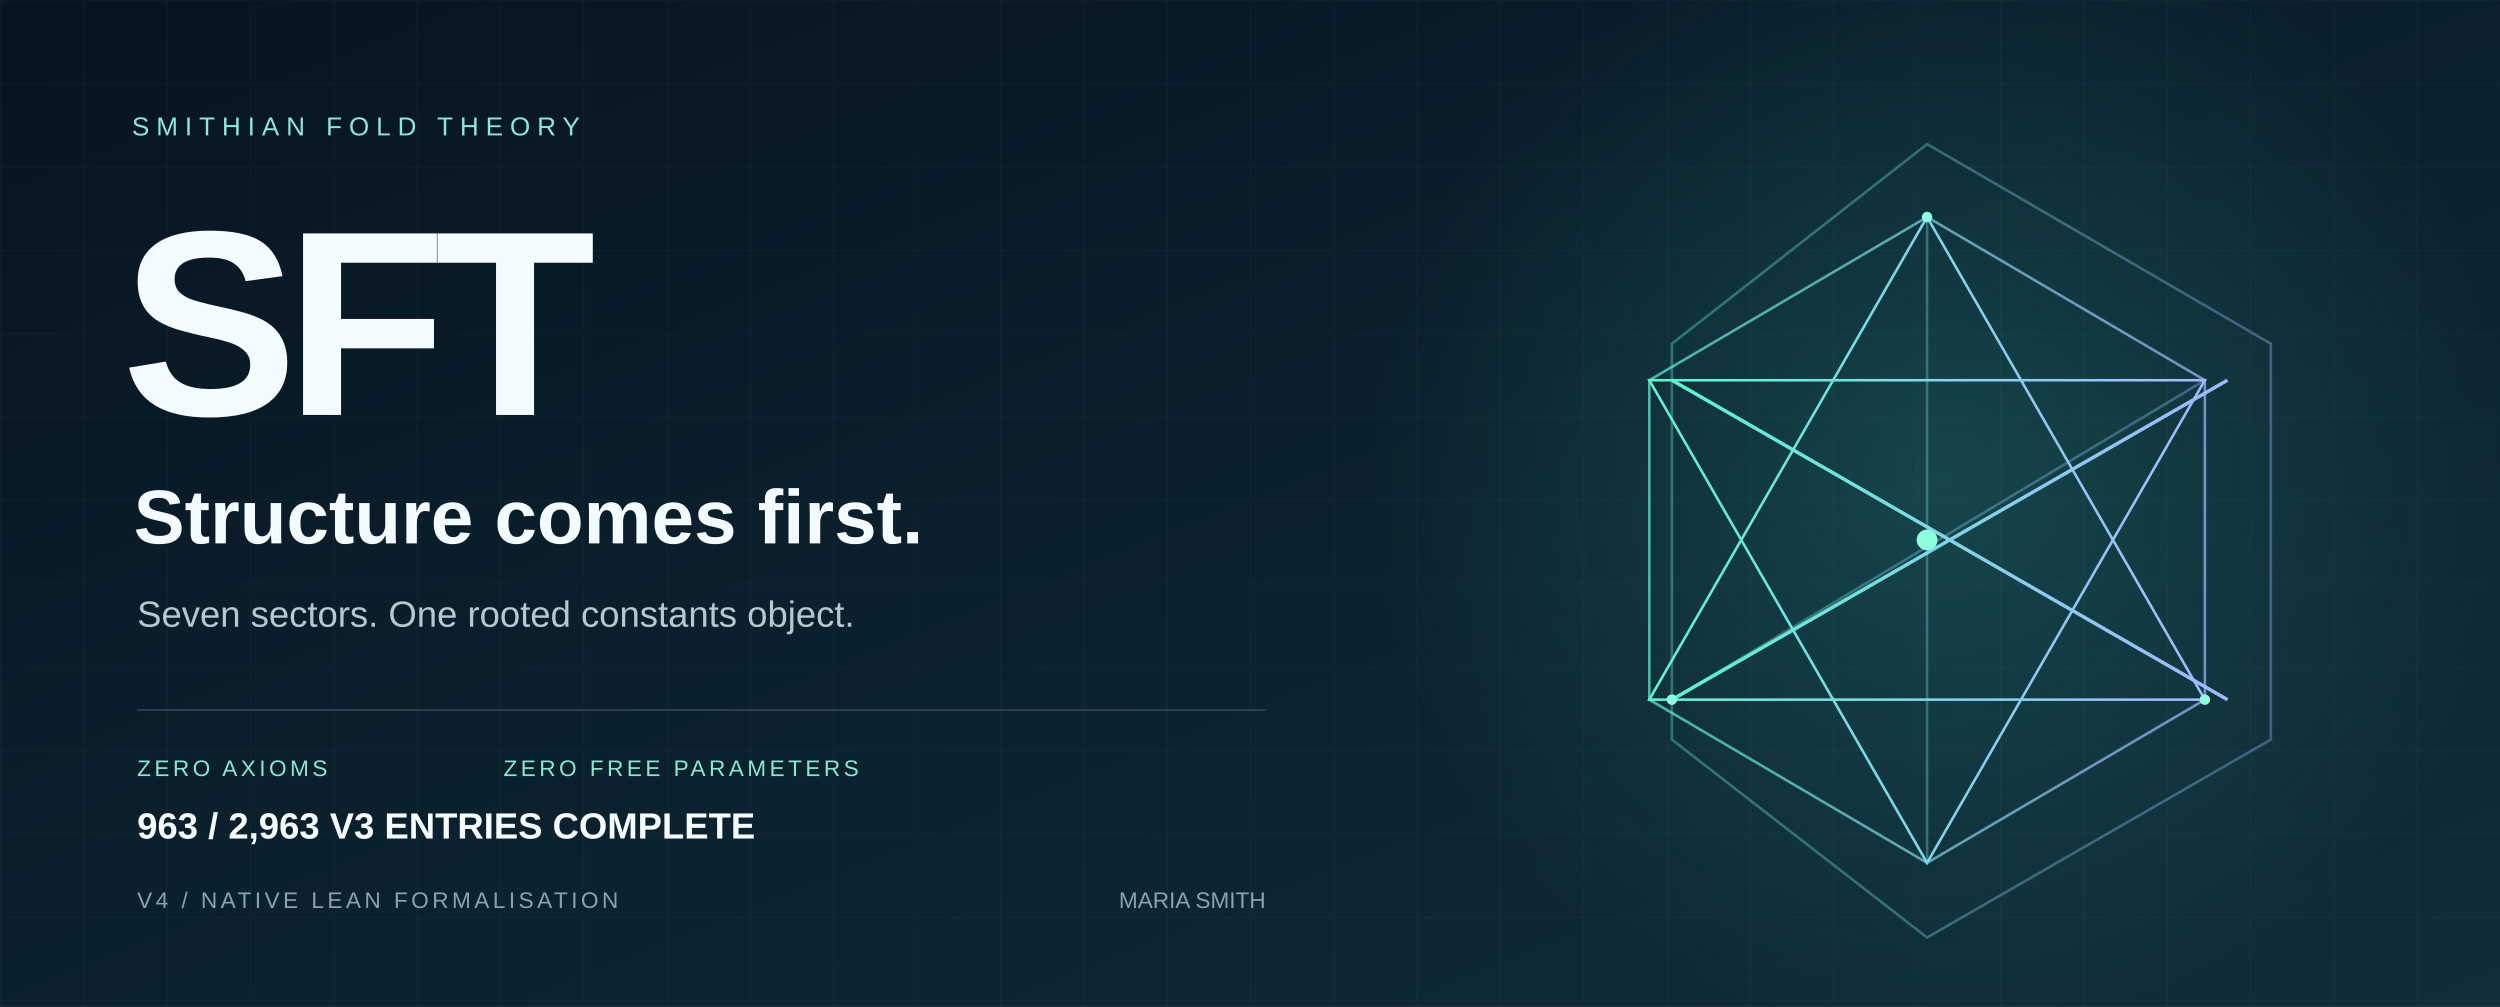
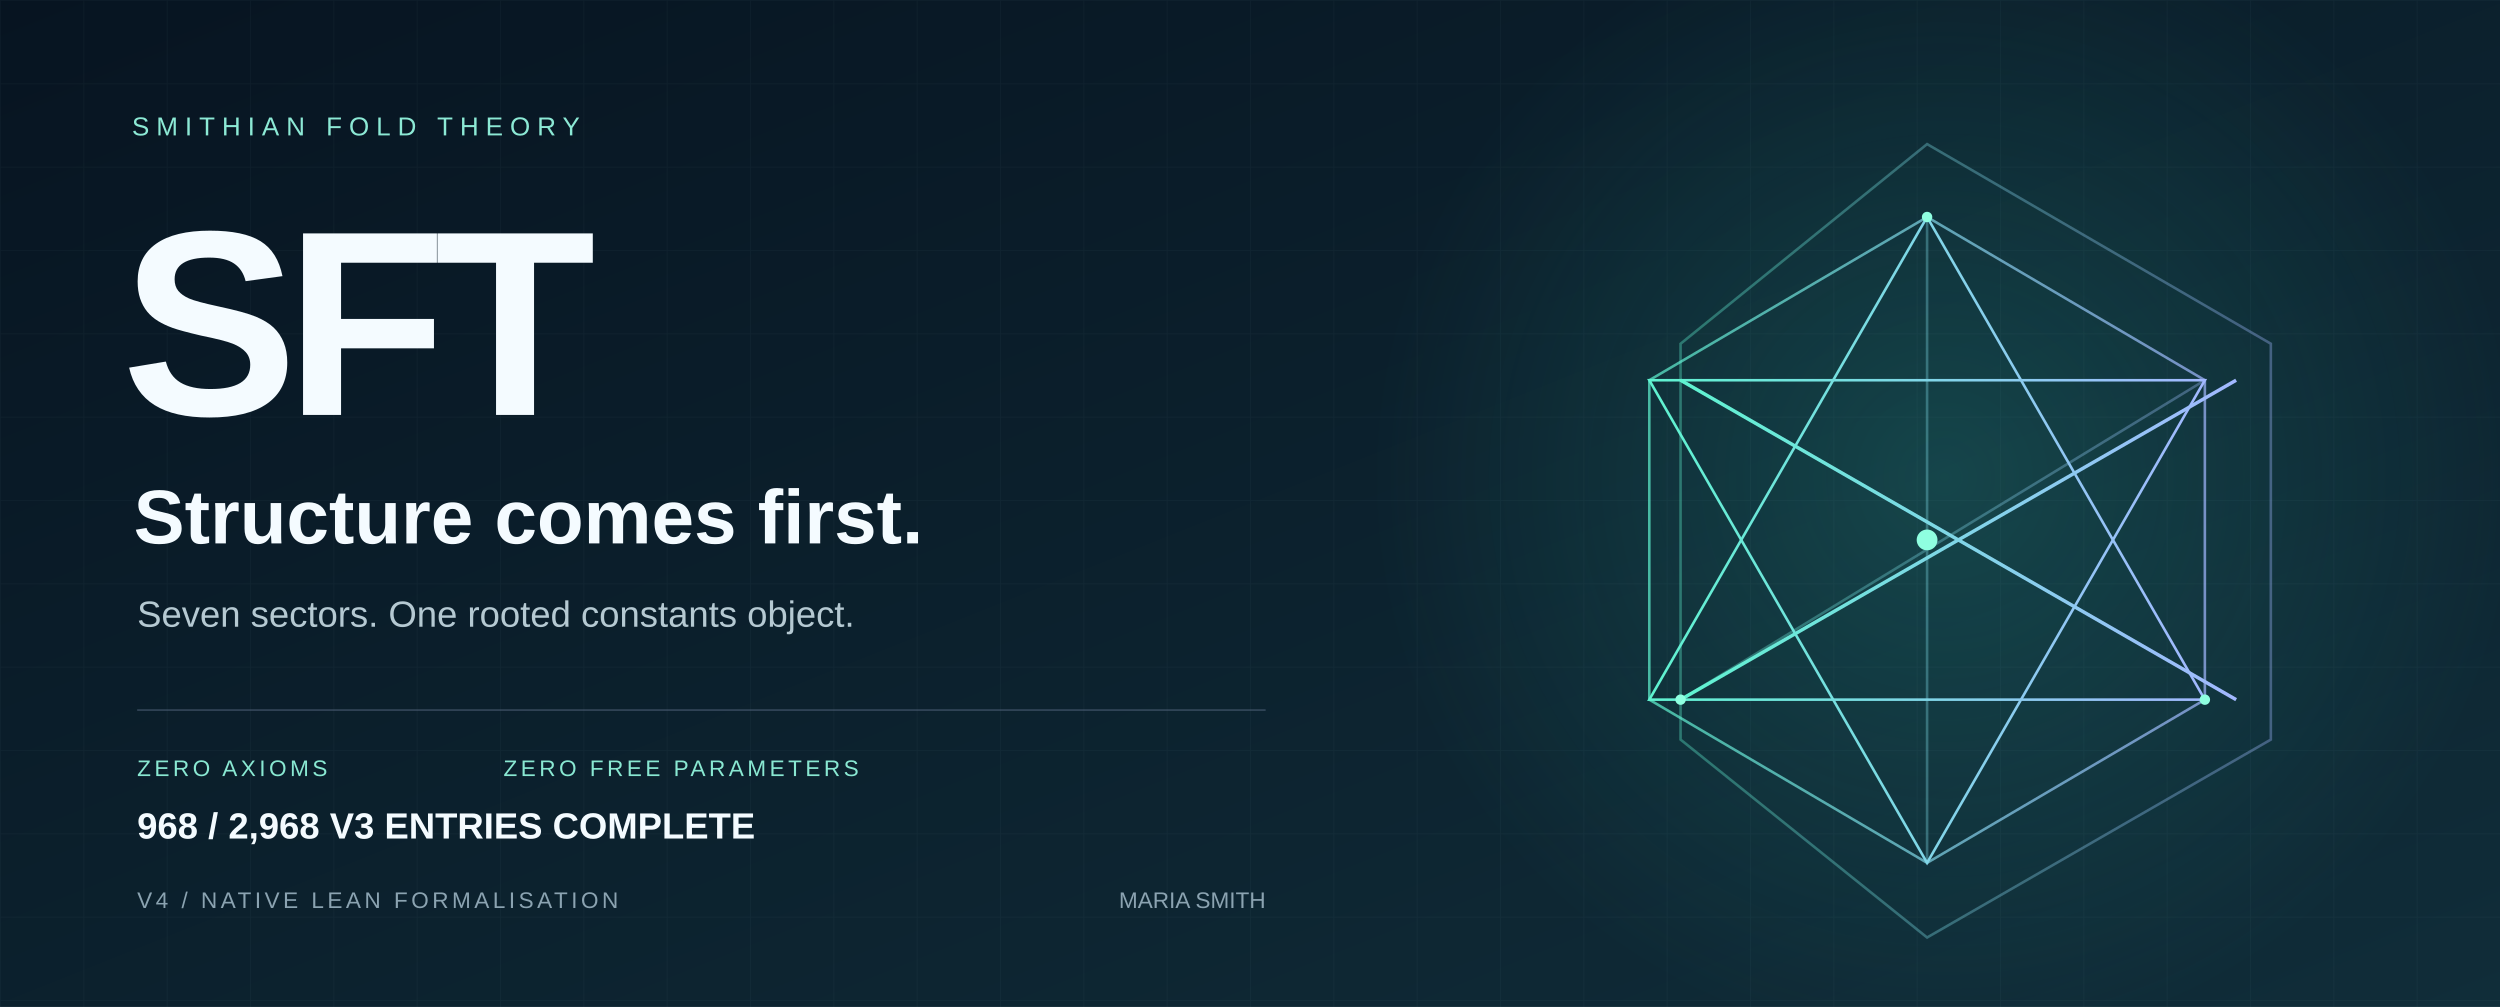
<svg xmlns="http://www.w3.org/2000/svg" width="1440" height="580" viewBox="0 0 1440 580" role="img" aria-labelledby="title desc">
  <defs>
    <linearGradient id="bg" x2="1" y2="1">
      <stop stop-color="#071421" />
      <stop offset="1" stop-color="#102d39" />
    </linearGradient>
    <linearGradient id="edge">
      <stop stop-color="#5ff3d0" />
      <stop offset="1" stop-color="#a2b8ff" />
    </linearGradient>
    <radialGradient id="glow">
      <stop stop-color="#36ccb4" stop-opacity=".2" />
      <stop offset="1" stop-color="#36ccb4" stop-opacity="0" />
    </radialGradient>
    <pattern id="grid" width="48" height="48" patternUnits="userSpaceOnUse">
      <path d="M48 0H0V48" fill="none" stroke="#c6eee7" stroke-opacity=".035" />
    </pattern>
  </defs>
  <path fill="url(#bg)" d="M0 0h1440v580H0z" />
  <path fill="url(#grid)" d="M0 0h1440v580H0z" />
  <circle cx="1120" cy="275" r="330" fill="url(#glow)" />
  <g fill="none" stroke="url(#edge)" stroke-width="1.5">
-     <path d="M1110 83 1308 198 1308 426 1110 540 963 426 963 198Z" opacity=".36" />
+     <path d="M1110 83 1308 198 1308 426 1110 540 968 426 968 198Z" opacity=".36" />
    <path d="m1110 125 160 94v184l-160 94-160-94V219Z" opacity=".7" />
-     <path d="m1110 125 0 372M963 219l320 184M1270 219 963 403" opacity=".35" />
+     <path d="m1110 125 0 372M968 219l320 184M1270 219 968 403" opacity=".35" />
    <path d="m1110 125 160 278-320 0Z" />
    <path d="m1110 497 160-278-320 0Z" />
-     <path d="m963 219 160 92 160-92M963 403l160-92 160 92" stroke-width="2" />
+     <path d="m968 219 160 92 160-92M968 403l160-92 160 92" stroke-width="2" />
  </g>
  <circle cx="1110" cy="311" r="6" fill="#8fffe0" />
  <g fill="#8fffe0">
    <circle cx="1110" cy="125" r="3" />
-     <circle cx="963" cy="403" r="3" />
+     <circle cx="968" cy="403" r="3" />
    <circle cx="1270" cy="403" r="3" />
  </g>
  <g font-family="Arial, Helvetica, sans-serif">
    <text x="76" y="78" fill="#8ce9d5" font-size="15" letter-spacing="4">SMITHIAN FOLD THEORY</text>
    <text x="70" y="239" fill="#f4fbff" font-weight="700" font-size="152" letter-spacing="-7">SFT</text>
    <text x="77" y="313" fill="#f4fbff" font-size="44" font-weight="600">Structure comes first.</text>
    <text x="79" y="361" fill="#b5c9d2" font-size="21">Seven sectors. One rooted constants object.</text>
-     <path d="M79 409H729" stroke="#596382" stroke-opacity=".5" />
+     <path d="M79 409H729" stroke="#596882" stroke-opacity=".5" />
    <text x="79" y="447" fill="#89e8d2" font-size="13" letter-spacing="2">ZERO AXIOMS</text>
    <text x="290" y="447" fill="#89e8d2" font-size="13" letter-spacing="2">ZERO FREE PARAMETERS</text>
    <text x="79" y="523" fill="#8ba3b1" font-size="13" letter-spacing="2">V4 / NATIVE LEAN FORMALISATION</text>
    <text x="729" y="523" fill="#8ba3b1" font-size="13" text-anchor="end">MARIA SMITH</text>
-     <text x="79" y="483" fill="#f4fbff" font-size="21" font-weight="600">963 / 2,963 V3 ENTRIES COMPLETE</text>
+     <text x="79" y="483" fill="#f4fbff" font-size="21" font-weight="600">968 / 2,968 V3 ENTRIES COMPLETE</text>
  </g>
</svg>
